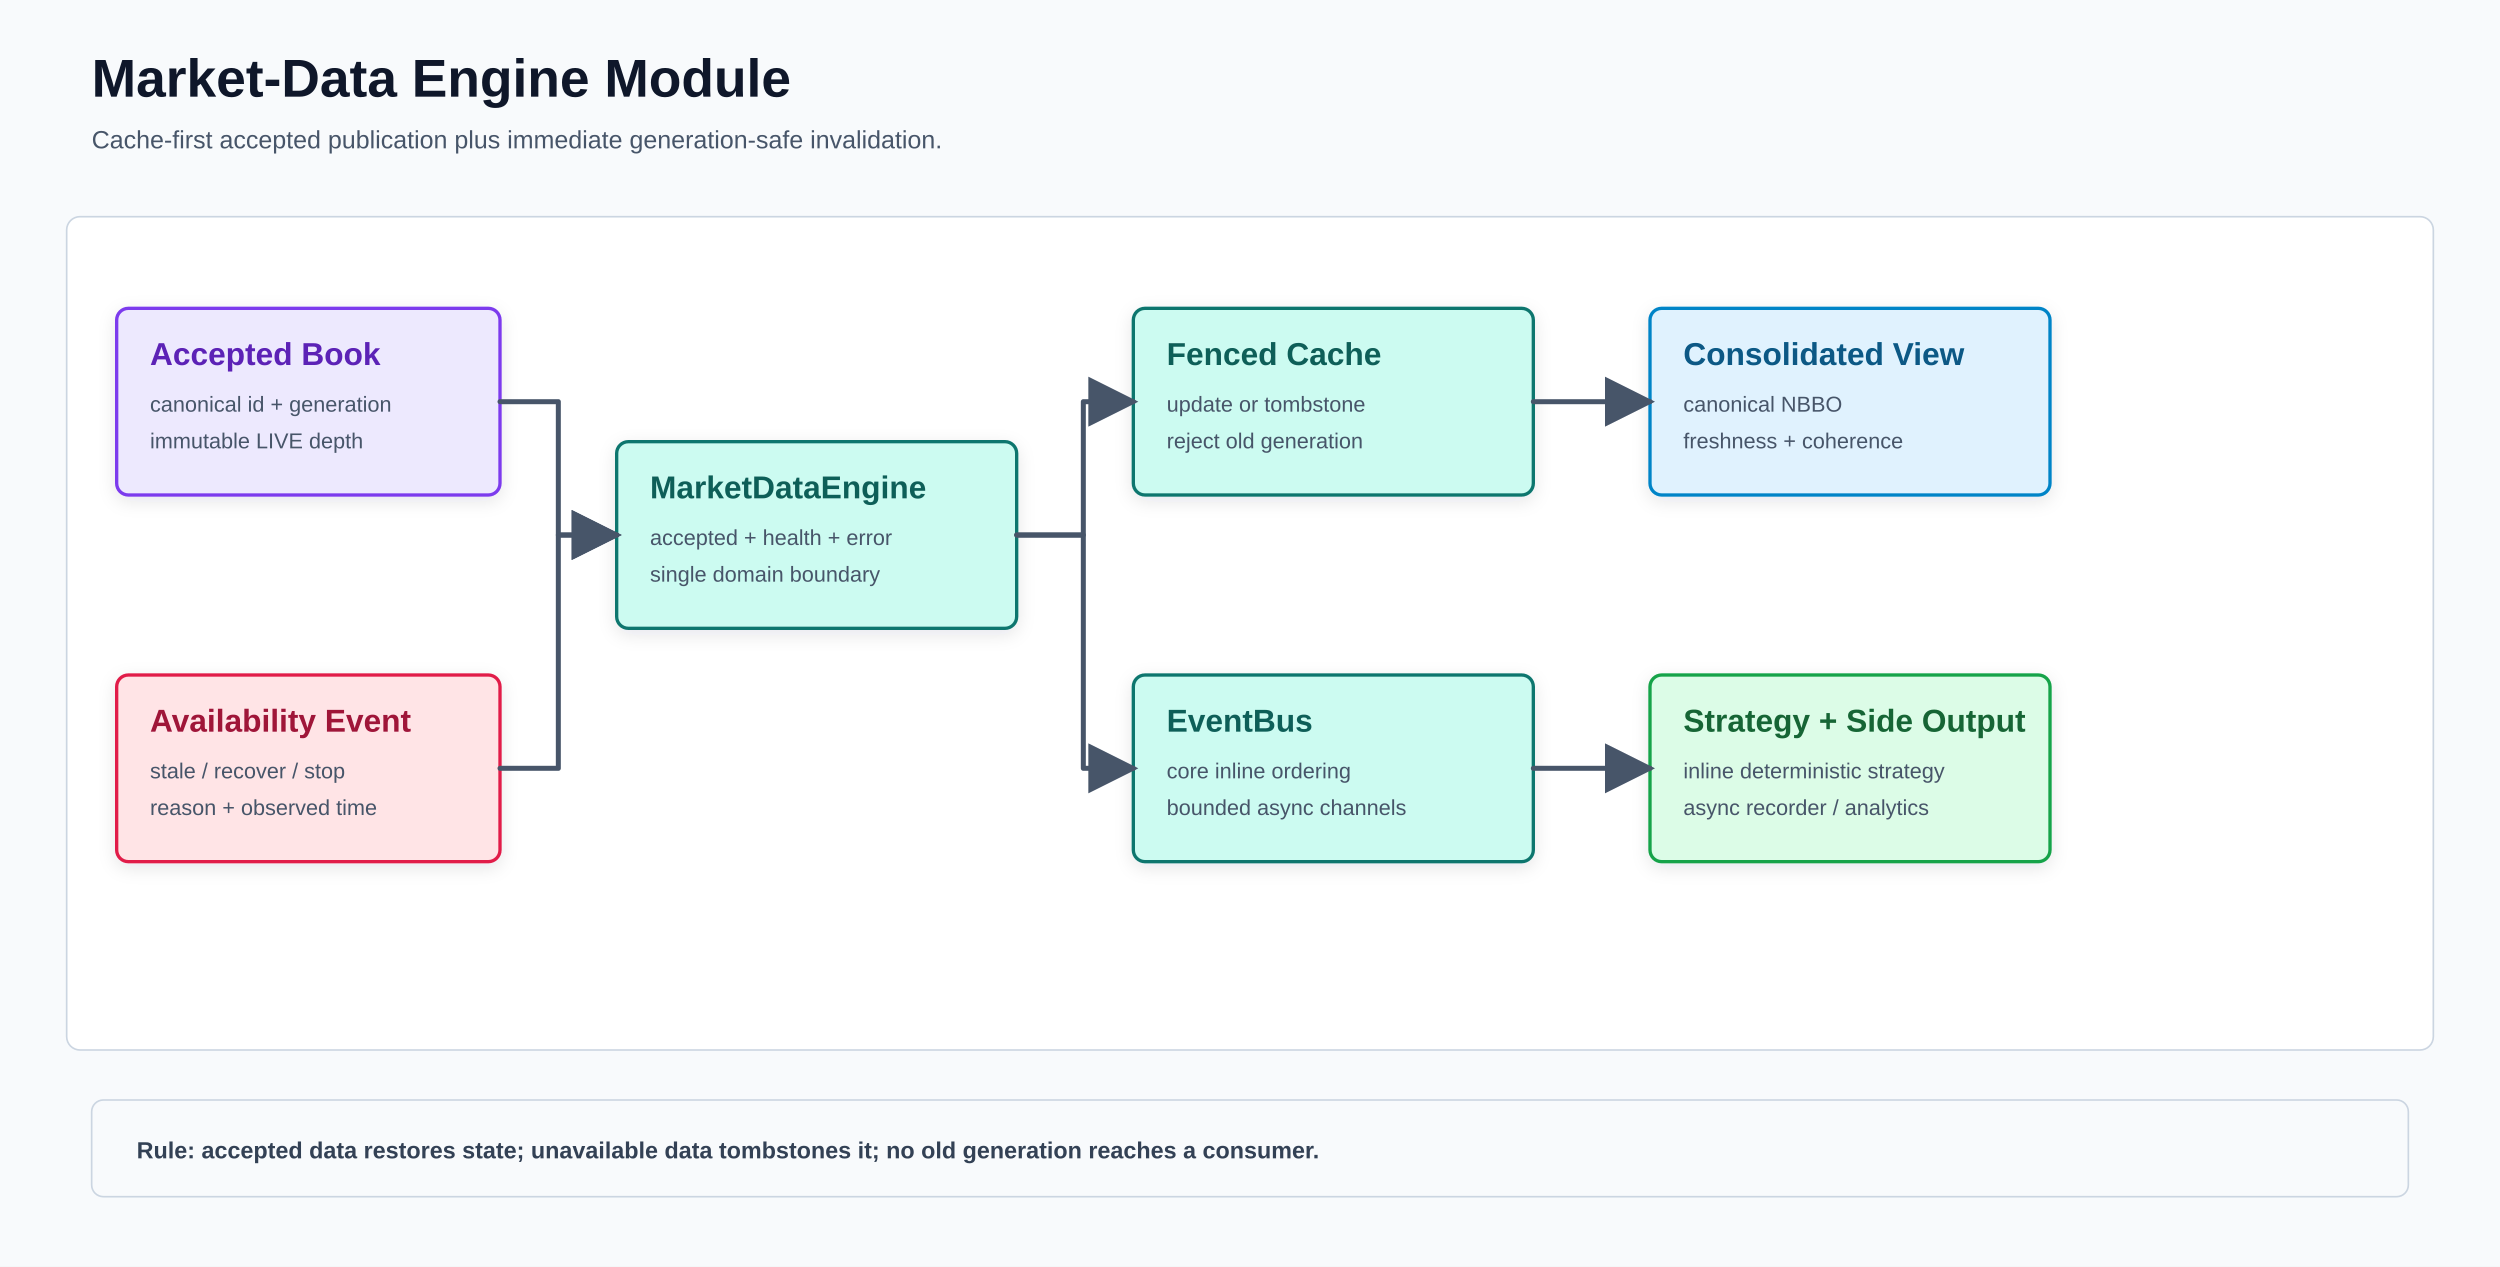
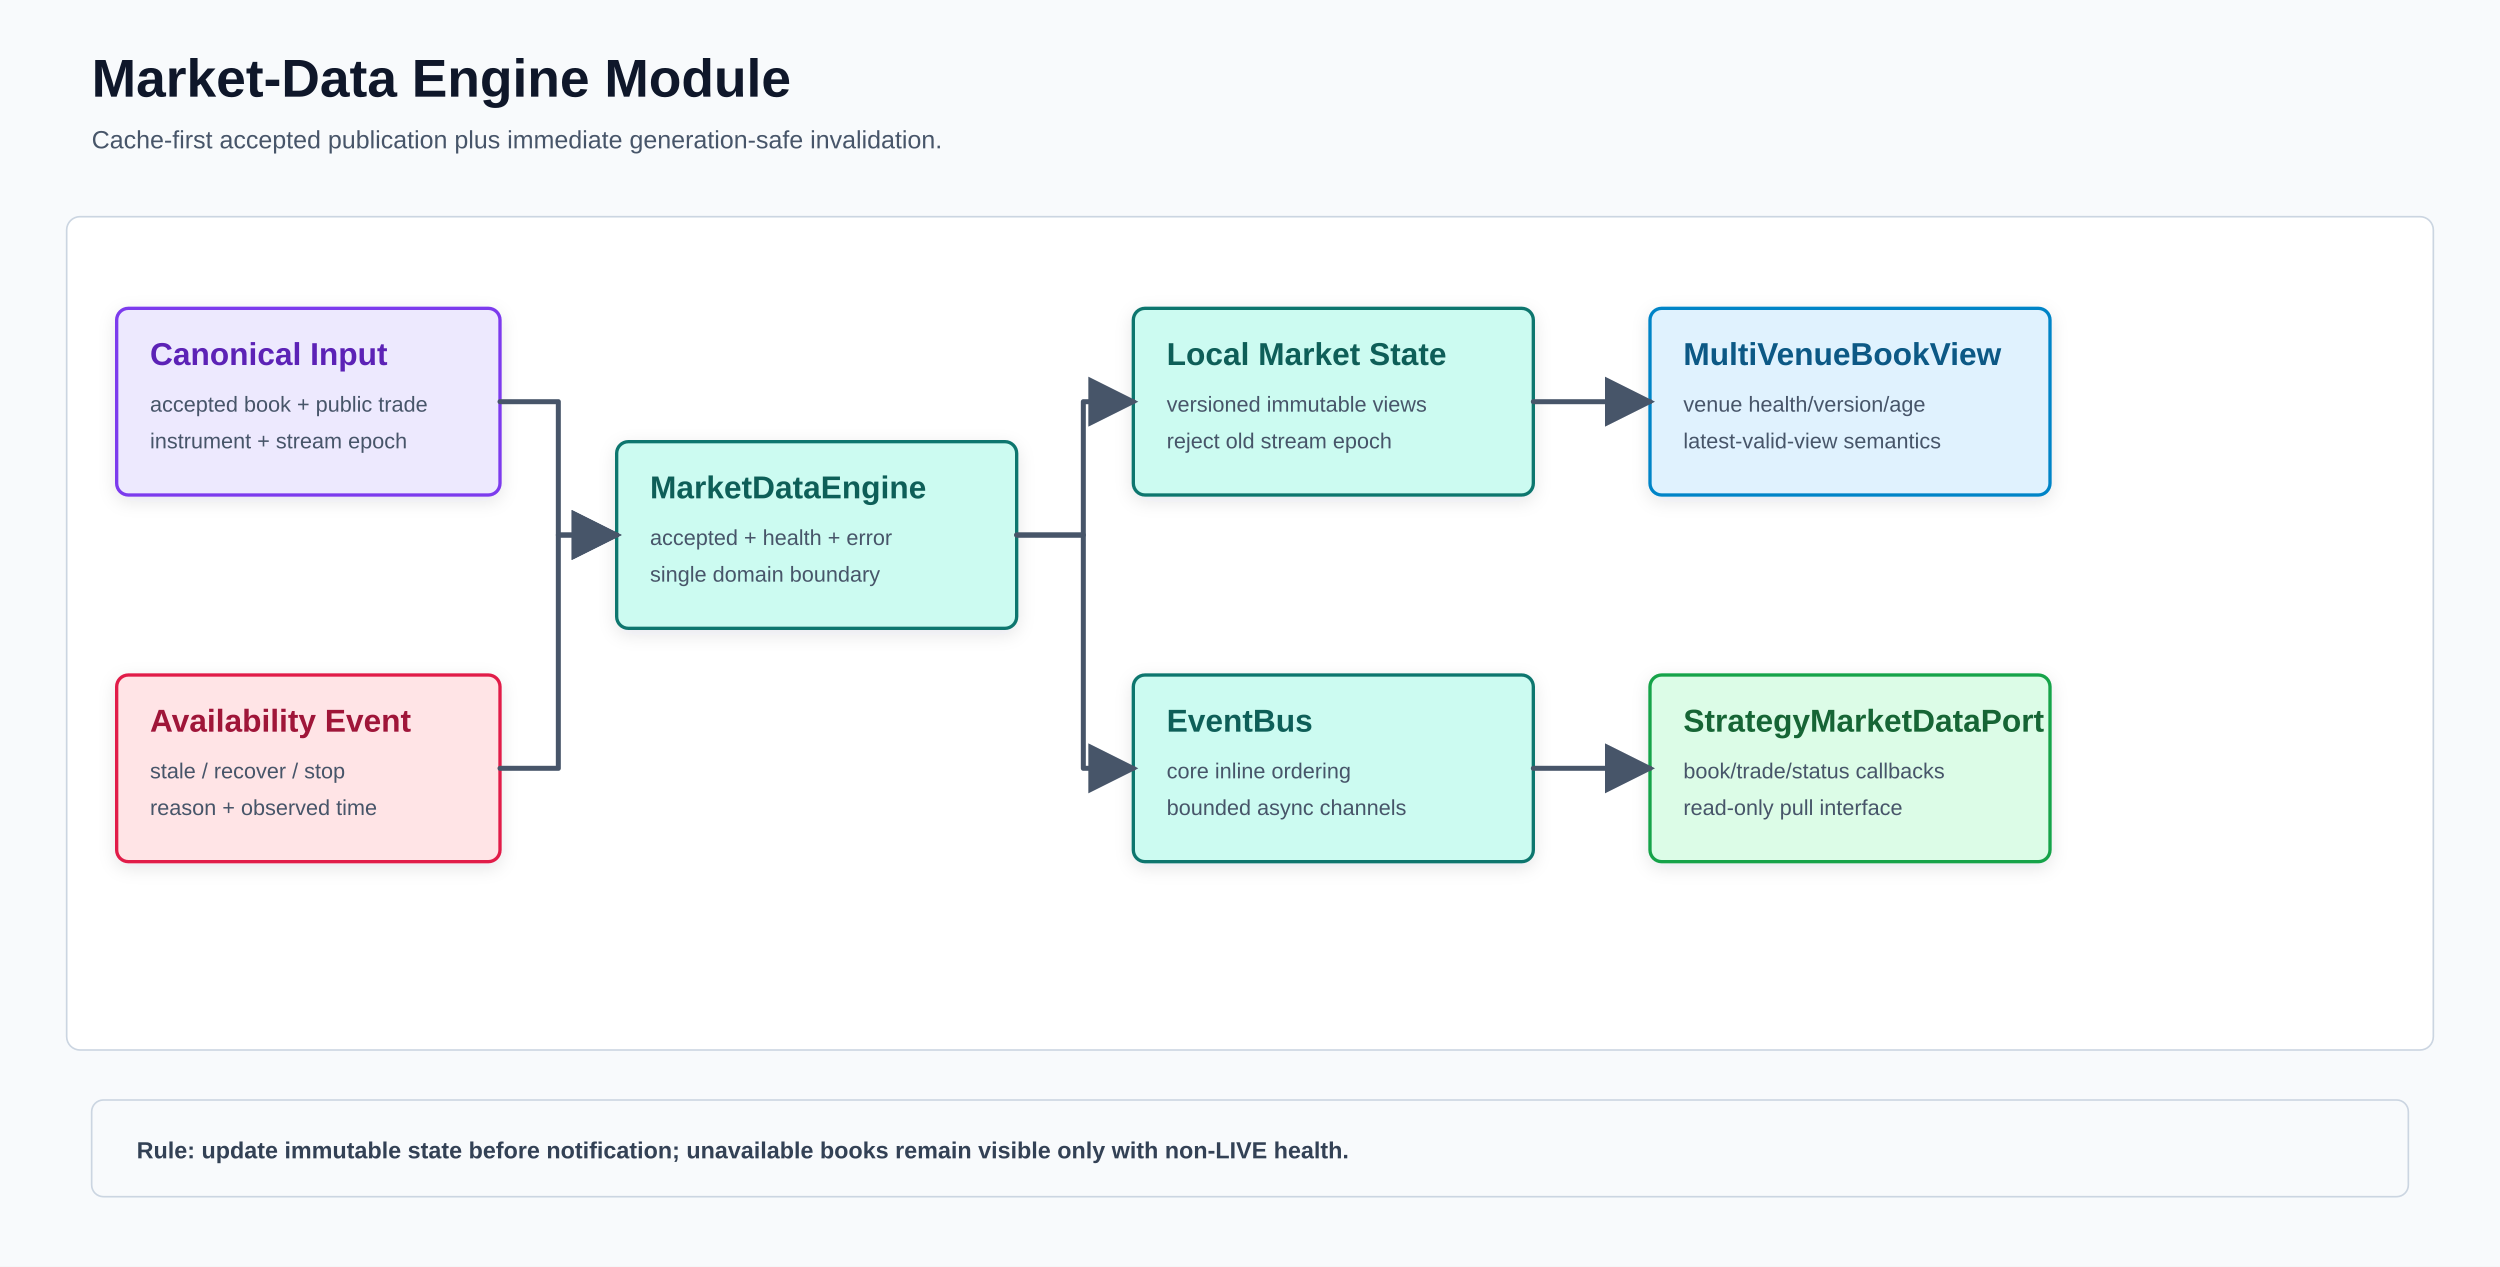
<svg xmlns="http://www.w3.org/2000/svg" width="1500" height="760" viewBox="0 0 1500 760" role="img" aria-labelledby="title desc">
  <defs>
    <marker id="arrow" markerWidth="12" markerHeight="12" refX="10" refY="6" orient="auto" markerUnits="strokeWidth">
      <path d="M1 1 L11 6 L1 11 Z" fill="#475569" />
    </marker>
    <marker id="failure-arrow" markerWidth="12" markerHeight="12" refX="10" refY="6" orient="auto" markerUnits="strokeWidth">
      <path d="M1 1 L11 6 L1 11 Z" fill="#be123c" />
    </marker>
    <marker id="replay-arrow" markerWidth="12" markerHeight="12" refX="10" refY="6" orient="auto" markerUnits="strokeWidth">
      <path d="M1 1 L11 6 L1 11 Z" fill="#a21caf" />
    </marker>
    <filter id="shadow" x="-15%" y="-15%" width="130%" height="140%">
      <feDropShadow dx="0" dy="3" stdDeviation="5" flood-color="#0f172a" flood-opacity="0.10" />
    </filter>
  </defs>
  <rect width="1500" height="760" fill="#f8fafc" />
  <text x="55" y="58" font-family="Arial, sans-serif" font-size="32" font-weight="700" fill="#0f172a" text-anchor="start">Market-Data Engine Module</text>
  <text x="55" y="89" font-family="Arial, sans-serif" font-size="15" font-weight="400" fill="#475569" text-anchor="start">Cache-first accepted publication plus immediate generation-safe invalidation.</text>
  <rect x="40" y="130" width="1420" height="500" rx="8" fill="#ffffff" stroke="#cbd5e1" />
  <g filter="url(#shadow)">
    <rect x="70" y="185" width="230" height="112" rx="7" fill="#ede9fe" stroke="#7c3aed" stroke-width="2" />
-     <text x="90" y="219" font-family="Arial, sans-serif" font-size="19" font-weight="700" fill="#5b21b6" text-anchor="start">Accepted Book</text>
-     <text x="90" y="247" font-family="Arial, sans-serif" font-size="13" font-weight="400" fill="#475569" text-anchor="start">canonical id + generation</text>
-     <text x="90" y="269" font-family="Arial, sans-serif" font-size="13" font-weight="400" fill="#475569" text-anchor="start">immutable LIVE depth</text>
+     <text x="90" y="219" font-family="Arial, sans-serif" font-size="19" font-weight="700" fill="#5b21b6" text-anchor="start">Canonical Input</text>
+     <text x="90" y="247" font-family="Arial, sans-serif" font-size="13" font-weight="400" fill="#475569" text-anchor="start">accepted book + public trade</text>
+     <text x="90" y="269" font-family="Arial, sans-serif" font-size="13" font-weight="400" fill="#475569" text-anchor="start">instrument + stream epoch</text>
  </g>
  <g filter="url(#shadow)">
    <rect x="70" y="405" width="230" height="112" rx="7" fill="#ffe4e6" stroke="#e11d48" stroke-width="2" />
    <text x="90" y="439" font-family="Arial, sans-serif" font-size="19" font-weight="700" fill="#9f1239" text-anchor="start">Availability Event</text>
    <text x="90" y="467" font-family="Arial, sans-serif" font-size="13" font-weight="400" fill="#475569" text-anchor="start">stale / recover / stop</text>
    <text x="90" y="489" font-family="Arial, sans-serif" font-size="13" font-weight="400" fill="#475569" text-anchor="start">reason + observed time</text>
  </g>
  <g filter="url(#shadow)">
    <rect x="370" y="265" width="240" height="112" rx="7" fill="#ccfbf1" stroke="#0f766e" stroke-width="2" />
    <text x="390" y="299" font-family="Arial, sans-serif" font-size="19" font-weight="700" fill="#115e59" text-anchor="start">MarketDataEngine</text>
    <text x="390" y="327" font-family="Arial, sans-serif" font-size="13" font-weight="400" fill="#475569" text-anchor="start">accepted + health + error</text>
    <text x="390" y="349" font-family="Arial, sans-serif" font-size="13" font-weight="400" fill="#475569" text-anchor="start">single domain boundary</text>
  </g>
  <g filter="url(#shadow)">
    <rect x="680" y="185" width="240" height="112" rx="7" fill="#ccfbf1" stroke="#0f766e" stroke-width="2" />
-     <text x="700" y="219" font-family="Arial, sans-serif" font-size="19" font-weight="700" fill="#115e59" text-anchor="start">Fenced Cache</text>
-     <text x="700" y="247" font-family="Arial, sans-serif" font-size="13" font-weight="400" fill="#475569" text-anchor="start">update or tombstone</text>
-     <text x="700" y="269" font-family="Arial, sans-serif" font-size="13" font-weight="400" fill="#475569" text-anchor="start">reject old generation</text>
+     <text x="700" y="219" font-family="Arial, sans-serif" font-size="19" font-weight="700" fill="#115e59" text-anchor="start">Local Market State</text>
+     <text x="700" y="247" font-family="Arial, sans-serif" font-size="13" font-weight="400" fill="#475569" text-anchor="start">versioned immutable views</text>
+     <text x="700" y="269" font-family="Arial, sans-serif" font-size="13" font-weight="400" fill="#475569" text-anchor="start">reject old stream epoch</text>
  </g>
  <g filter="url(#shadow)">
    <rect x="680" y="405" width="240" height="112" rx="7" fill="#ccfbf1" stroke="#0f766e" stroke-width="2" />
    <text x="700" y="439" font-family="Arial, sans-serif" font-size="19" font-weight="700" fill="#115e59" text-anchor="start">EventBus</text>
    <text x="700" y="467" font-family="Arial, sans-serif" font-size="13" font-weight="400" fill="#475569" text-anchor="start">core inline ordering</text>
    <text x="700" y="489" font-family="Arial, sans-serif" font-size="13" font-weight="400" fill="#475569" text-anchor="start">bounded async channels</text>
  </g>
  <g filter="url(#shadow)">
    <rect x="990" y="185" width="240" height="112" rx="7" fill="#e0f2fe" stroke="#0284c7" stroke-width="2" />
-     <text x="1010" y="219" font-family="Arial, sans-serif" font-size="19" font-weight="700" fill="#075985" text-anchor="start">Consolidated View</text>
-     <text x="1010" y="247" font-family="Arial, sans-serif" font-size="13" font-weight="400" fill="#475569" text-anchor="start">canonical NBBO</text>
-     <text x="1010" y="269" font-family="Arial, sans-serif" font-size="13" font-weight="400" fill="#475569" text-anchor="start">freshness + coherence</text>
+     <text x="1010" y="219" font-family="Arial, sans-serif" font-size="19" font-weight="700" fill="#075985" text-anchor="start">MultiVenueBookView</text>
+     <text x="1010" y="247" font-family="Arial, sans-serif" font-size="13" font-weight="400" fill="#475569" text-anchor="start">venue health/version/age</text>
+     <text x="1010" y="269" font-family="Arial, sans-serif" font-size="13" font-weight="400" fill="#475569" text-anchor="start">latest-valid-view semantics</text>
  </g>
  <g filter="url(#shadow)">
    <rect x="990" y="405" width="240" height="112" rx="7" fill="#dcfce7" stroke="#16a34a" stroke-width="2" />
-     <text x="1010" y="439" font-family="Arial, sans-serif" font-size="19" font-weight="700" fill="#166534" text-anchor="start">Strategy + Side Output</text>
-     <text x="1010" y="467" font-family="Arial, sans-serif" font-size="13" font-weight="400" fill="#475569" text-anchor="start">inline deterministic strategy</text>
-     <text x="1010" y="489" font-family="Arial, sans-serif" font-size="13" font-weight="400" fill="#475569" text-anchor="start">async recorder / analytics</text>
+     <text x="1010" y="439" font-family="Arial, sans-serif" font-size="19" font-weight="700" fill="#166534" text-anchor="start">StrategyMarketDataPort</text>
+     <text x="1010" y="467" font-family="Arial, sans-serif" font-size="13" font-weight="400" fill="#475569" text-anchor="start">book/trade/status callbacks</text>
+     <text x="1010" y="489" font-family="Arial, sans-serif" font-size="13" font-weight="400" fill="#475569" text-anchor="start">read-only pull interface</text>
  </g>
  <path d="M300 241 H335 V321 H370" fill="none" stroke="#475569" stroke-width="3" stroke-linecap="round" stroke-linejoin="round" marker-end="url(#arrow)" />
  <path d="M300 461 H335 V321 H370" fill="none" stroke="#475569" stroke-width="3" stroke-linecap="round" stroke-linejoin="round" marker-end="url(#arrow)" />
  <path d="M610 321 H650 V241 H680" fill="none" stroke="#475569" stroke-width="3" stroke-linecap="round" stroke-linejoin="round" marker-end="url(#arrow)" />
  <path d="M610 321 H650 V461 H680" fill="none" stroke="#475569" stroke-width="3" stroke-linecap="round" stroke-linejoin="round" marker-end="url(#arrow)" />
  <path d="M920 241 H990" fill="none" stroke="#475569" stroke-width="3" stroke-linecap="round" stroke-linejoin="round" marker-end="url(#arrow)" />
  <path d="M920 461 H990" fill="none" stroke="#475569" stroke-width="3" stroke-linecap="round" stroke-linejoin="round" marker-end="url(#arrow)" />
  <rect x="55" y="660" width="1390" height="58" rx="7" fill="#f8fafc" stroke="#cbd5e1" />
-   <text x="82" y="695" font-family="Arial, sans-serif" font-size="14" font-weight="700" fill="#334155" text-anchor="start">Rule: accepted data restores state; unavailable data tombstones it; no old generation reaches a consumer.</text>
+   <text x="82" y="695" font-family="Arial, sans-serif" font-size="14" font-weight="700" fill="#334155" text-anchor="start">Rule: update immutable state before notification; unavailable books remain visible only with non-LIVE health.</text>
</svg>
